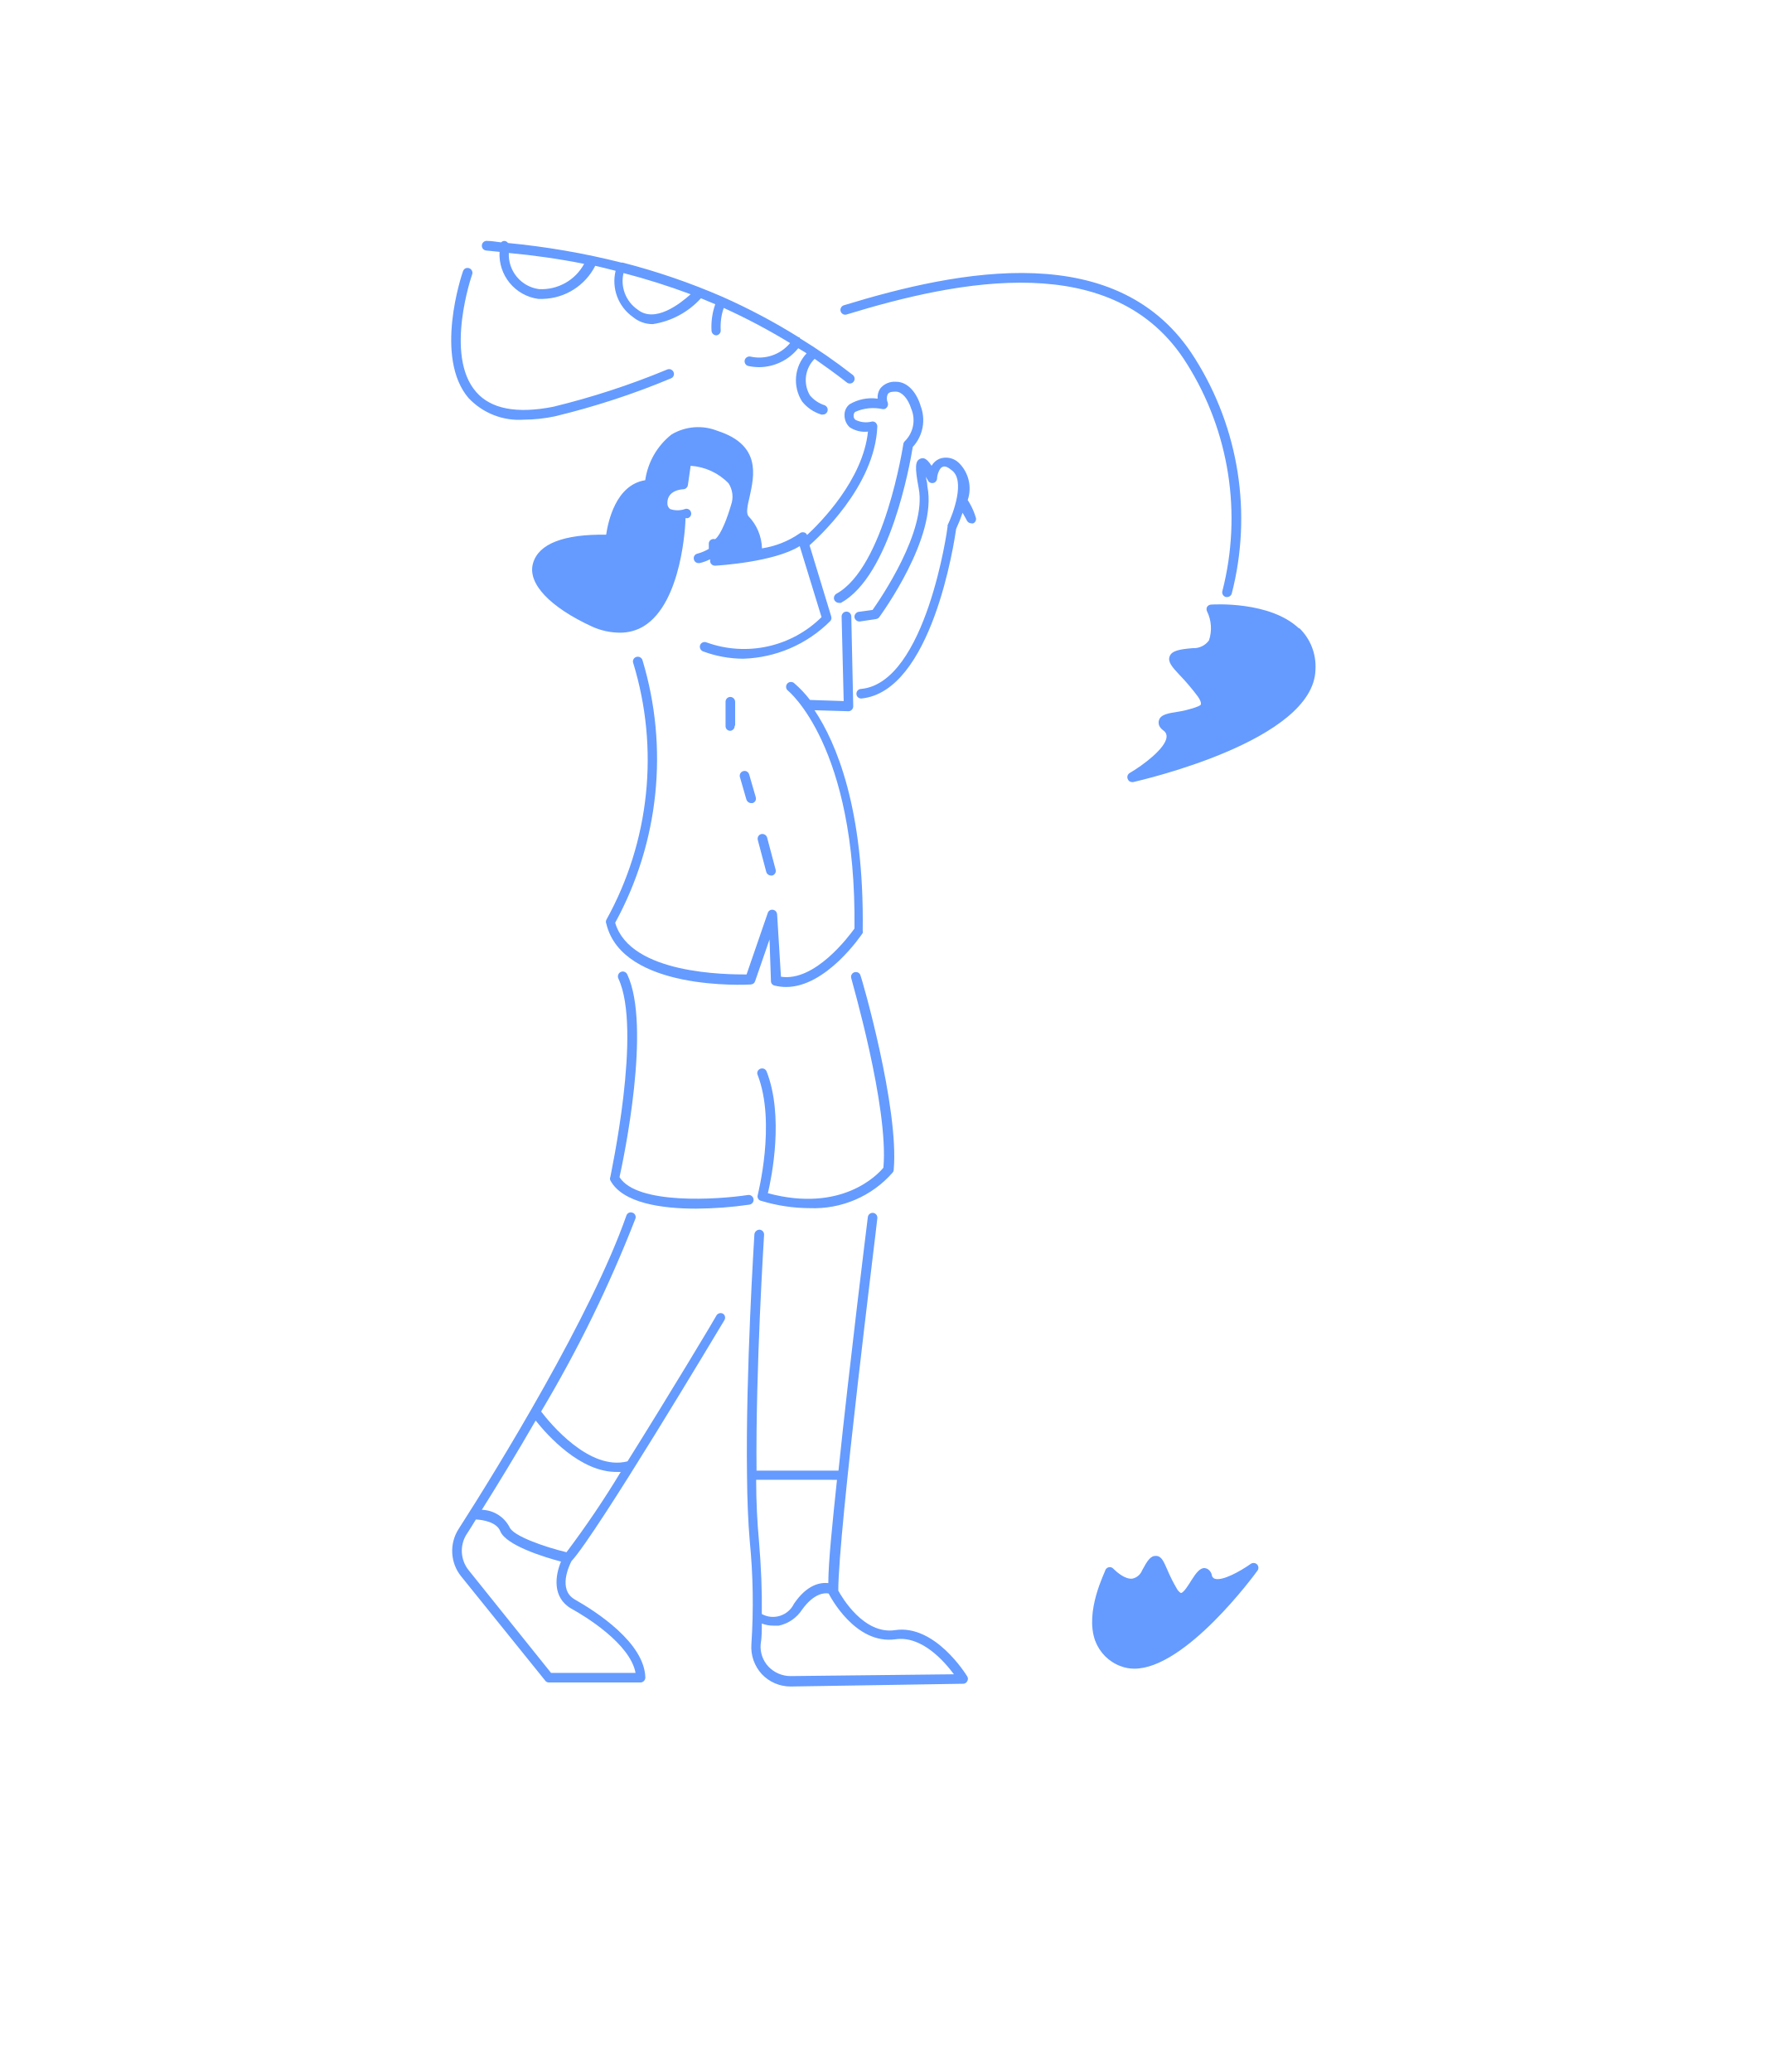
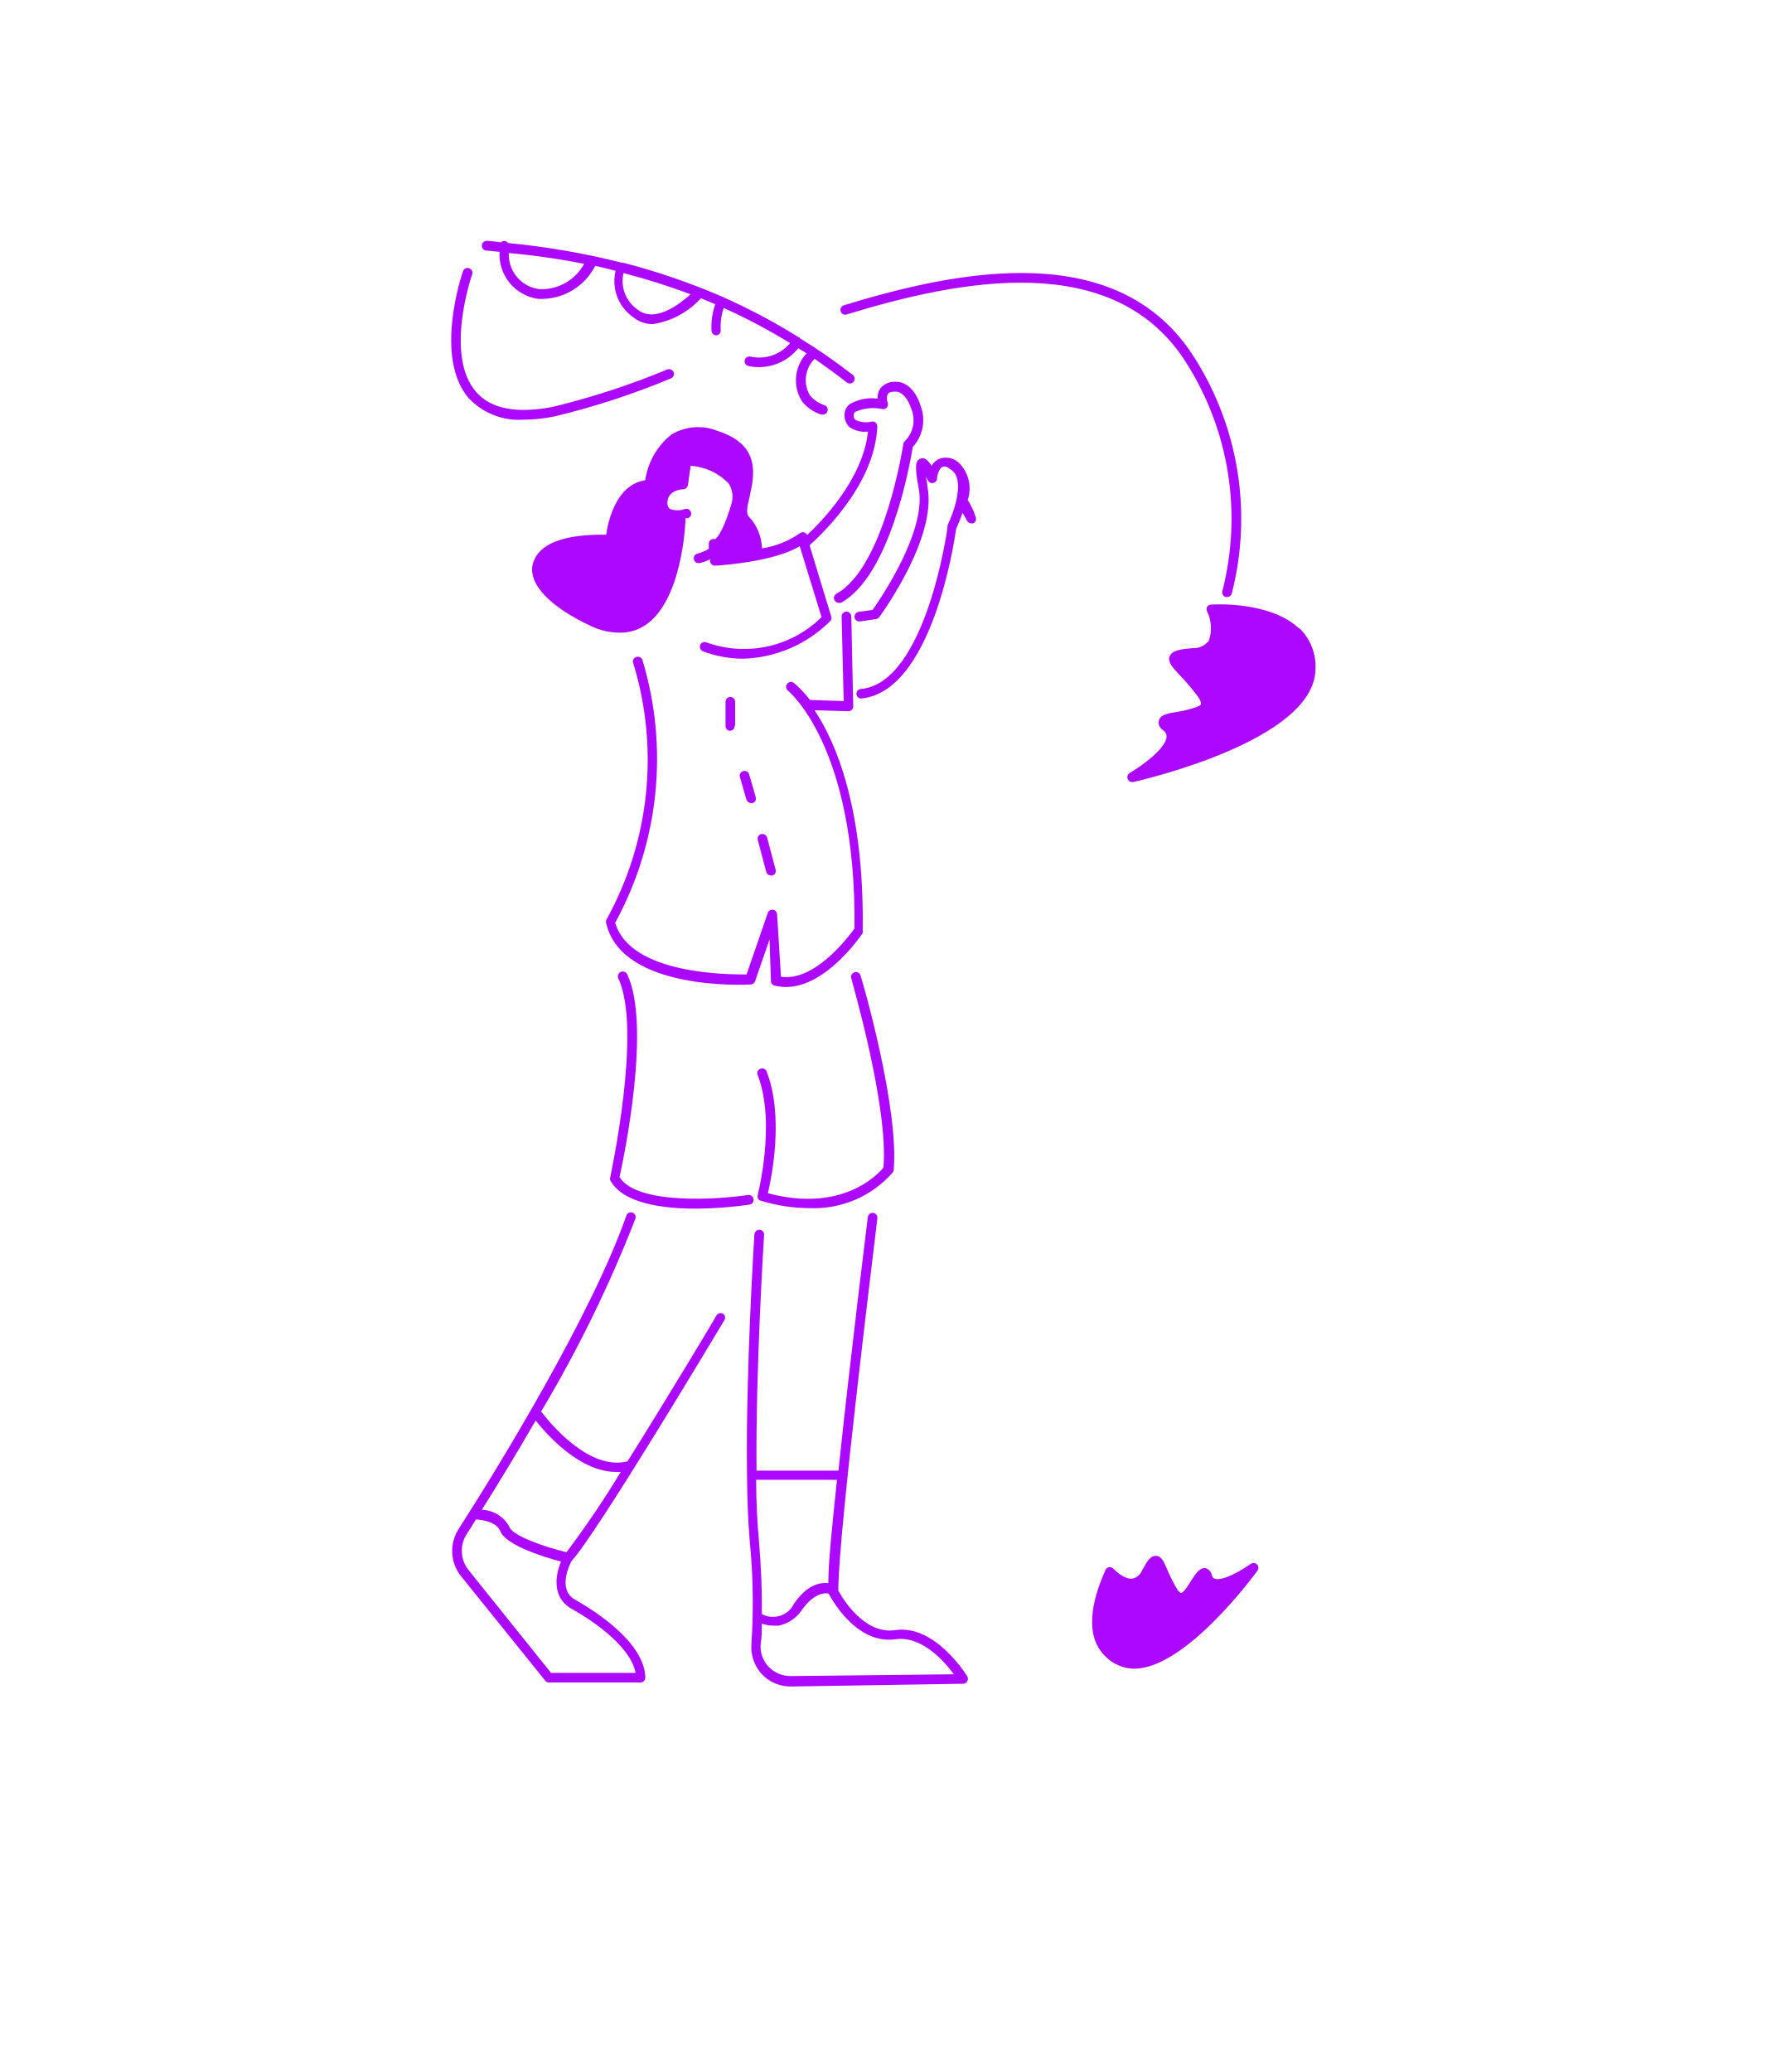
<svg xmlns="http://www.w3.org/2000/svg" width="110" height="129" viewBox="0 0 110 129" fill="none">
-   <path d="M52.359 37.531C52.316 37.543 52.265 37.543 52.218 37.531C52.086 37.531 51.964 37.437 51.929 37.308C51.894 37.175 51.953 37.039 52.07 36.968C55.07 35.32 56.23 27.707 56.242 27.64H56.238C56.257 27.562 56.3 27.492 56.359 27.441C56.875 26.91 57.019 26.121 56.73 25.441C56.531 24.812 56.152 24.39 55.781 24.383C55.59 24.383 55.359 24.383 55.269 24.543V24.539C55.195 24.707 55.195 24.902 55.269 25.07C55.304 25.168 55.285 25.277 55.218 25.359C55.156 25.449 55.047 25.492 54.941 25.468C54.371 25.347 53.781 25.406 53.25 25.64C53.183 25.687 53.148 25.769 53.148 25.851C53.129 25.961 53.172 26.07 53.261 26.14C53.57 26.293 53.925 26.332 54.261 26.25C54.347 26.226 54.441 26.25 54.511 26.308C54.578 26.371 54.621 26.457 54.621 26.55C54.472 30.32 50.84 33.55 50.402 33.949L51.754 38.39H51.75C51.785 38.492 51.757 38.605 51.679 38.679C50.238 40.117 48.304 40.949 46.269 41.011C45.414 41.007 44.562 40.851 43.761 40.55C43.609 40.484 43.535 40.316 43.589 40.16C43.621 40.082 43.683 40.019 43.761 39.992C43.836 39.961 43.925 39.965 44 40C46.488 40.894 49.269 40.281 51.148 38.422L49.789 34C48.199 35 44.687 35.211 44.527 35.218H44.531C44.371 35.226 44.234 35.117 44.211 34.961V34.82C43.999 34.925 43.777 35.008 43.55 35.058H43.488C43.347 35.058 43.226 34.957 43.199 34.82C43.179 34.742 43.191 34.66 43.238 34.593C43.281 34.527 43.351 34.48 43.429 34.468C43.675 34.402 43.91 34.3 44.129 34.172V33.89C44.117 33.785 44.156 33.683 44.238 33.621C44.32 33.558 44.425 33.539 44.519 33.57C44.519 33.57 44.941 33.371 45.519 31.429C45.675 30.984 45.617 30.488 45.359 30.09C44.734 29.445 43.894 29.058 42.999 29L42.828 30.199C42.808 30.34 42.691 30.449 42.55 30.461C42.441 30.461 41.55 30.519 41.55 31.312V31.308C41.539 31.457 41.601 31.601 41.718 31.691C42.019 31.797 42.347 31.797 42.648 31.691C42.726 31.664 42.808 31.672 42.878 31.711C42.949 31.75 42.999 31.812 43.019 31.89C43.042 31.965 43.039 32.047 42.999 32.117C42.961 32.187 42.898 32.238 42.82 32.261H42.679C42.679 32.652 42.461 37.511 40.089 38.98C39.648 39.25 39.136 39.39 38.621 39.39C38.003 39.39 37.398 39.258 36.839 39C34.25 37.801 32.839 36.34 33.179 35.09C33.519 33.84 35.128 33.25 37.738 33.289C37.859 32.48 38.339 30.187 40.167 29.898H40.171C40.332 28.773 40.917 27.754 41.808 27.05C42.679 26.531 43.742 26.449 44.679 26.828C47.41 27.707 46.949 29.629 46.679 30.887C46.55 31.437 46.429 31.945 46.601 32.136V32.14C47.121 32.679 47.417 33.39 47.441 34.14C48.281 34.011 49.081 33.695 49.781 33.211C49.859 33.14 49.968 33.121 50.07 33.148C50.152 33.172 50.218 33.23 50.249 33.308C51.05 32.57 53.73 29.879 54.039 26.867V26.871C53.64 26.918 53.234 26.82 52.898 26.601C52.687 26.402 52.57 26.121 52.578 25.828C52.578 25.574 52.691 25.332 52.89 25.172C53.417 24.859 54.035 24.734 54.64 24.82C54.621 24.597 54.679 24.375 54.8 24.191C55.042 23.89 55.417 23.734 55.8 23.769C56.449 23.769 57.031 24.347 57.312 25.25H57.308C57.656 26.133 57.468 27.133 56.828 27.828C56.648 28.922 55.422 35.84 52.359 37.531ZM52.82 44.281C52.898 44.281 52.976 44.25 53.031 44.191C53.09 44.133 53.121 44.05 53.121 43.968L53 38.379C53 38.215 52.867 38.078 52.699 38.078C52.535 38.078 52.398 38.215 52.398 38.379L52.527 43.648L50.425 43.578H50.429C50.136 43.191 49.8 42.836 49.429 42.519C49.367 42.472 49.285 42.449 49.207 42.461C49.125 42.468 49.054 42.511 49.004 42.574C48.902 42.707 48.925 42.898 49.058 43C49.058 43 53.328 46.429 53.199 57.809C52.847 58.297 50.73 61.137 48.621 60.809L48.382 56.918L48.379 56.922C48.371 56.777 48.261 56.66 48.121 56.641C47.98 56.617 47.843 56.703 47.8 56.84L46.48 60.668C45.289 60.668 39.242 60.668 38.3 57.449C41.035 52.449 41.648 46.558 40 41.101C39.976 41.023 39.921 40.957 39.851 40.922C39.781 40.883 39.695 40.875 39.621 40.898C39.542 40.922 39.476 40.972 39.441 41.043C39.402 41.113 39.394 41.195 39.421 41.269C41.058 46.609 40.457 52.386 37.749 57.269C37.714 57.347 37.714 57.433 37.749 57.511C38.749 61.703 46.449 61.312 46.749 61.293V61.289C46.871 61.285 46.976 61.207 47.011 61.09L47.91 58.488L47.999 61.09C47.999 61.218 48.093 61.332 48.218 61.359C48.457 61.418 48.695 61.449 48.941 61.449C51.441 61.449 53.613 58.238 53.711 58.089C53.722 58.039 53.722 57.984 53.711 57.929C53.812 50.371 52.062 46.238 50.711 44.218L52.711 44.277L52.82 44.281ZM47.41 74.769C48.382 75.062 49.394 75.214 50.41 75.218C52.379 75.296 54.281 74.484 55.578 72.999C55.617 72.956 55.636 72.906 55.64 72.851C55.992 68.972 53.64 60.851 53.57 60.722V60.718C53.519 60.566 53.355 60.484 53.199 60.531C53.121 60.554 53.058 60.605 53.019 60.679C52.98 60.749 52.976 60.831 53 60.909C53 60.98 55.339 68.909 55 72.698C54.64 73.14 52.398 75.519 47.808 74.288C48.058 73.218 48.808 69.487 47.73 66.71C47.699 66.636 47.644 66.573 47.57 66.542C47.496 66.511 47.414 66.511 47.34 66.538C47.265 66.566 47.203 66.624 47.168 66.698C47.136 66.773 47.136 66.855 47.172 66.929C48.332 69.929 47.172 74.378 47.172 74.417V74.421C47.152 74.499 47.168 74.581 47.214 74.648C47.257 74.714 47.332 74.757 47.41 74.769ZM37.999 73.488C38.761 74.917 41.23 75.249 43.339 75.249C44.449 75.242 45.558 75.16 46.66 74.999C46.824 74.976 46.941 74.82 46.913 74.656C46.89 74.488 46.734 74.374 46.57 74.398C44.691 74.687 39.66 75.019 38.57 73.288C38.82 72.16 40.57 63.859 39.05 60.66C38.976 60.507 38.796 60.441 38.644 60.515C38.492 60.585 38.429 60.769 38.499 60.921C39.999 64.109 37.999 73.191 37.999 73.28C37.968 73.347 37.968 73.421 37.999 73.488ZM60.218 104.371C60.277 104.461 60.277 104.578 60.218 104.671C60.175 104.765 60.078 104.828 59.968 104.828L49.218 105C48.543 105 47.894 104.722 47.429 104.23C46.968 103.726 46.73 103.054 46.781 102.371C46.922 100.23 46.89 98.082 46.679 95.949C46.578 94.769 46.519 93.359 46.508 91.839C46.418 85.351 46.968 76.917 46.968 76.839C46.992 76.679 47.129 76.558 47.289 76.558C47.371 76.566 47.445 76.601 47.496 76.66C47.55 76.722 47.574 76.8 47.57 76.879C47.57 76.98 47.039 85.14 47.101 91.558H52.203C52.902 84.848 53.965 76.308 54.031 75.769C54.054 75.609 54.199 75.496 54.359 75.512C54.441 75.519 54.511 75.562 54.562 75.625C54.609 75.687 54.633 75.769 54.621 75.852C54.621 76.043 52.179 95.454 52.191 99.031C52.41 99.43 53.769 101.77 55.711 101.492C58.191 101.102 60.14 104.238 60.218 104.371ZM47.078 92.129C47.078 93.519 47.148 94.808 47.249 95.898C47.39 97.566 47.449 99.094 47.429 100.488C47.777 100.679 48.187 100.718 48.566 100.597C48.945 100.476 49.257 100.207 49.429 99.851C50.249 98.64 51.078 98.511 51.57 98.562C51.57 97.273 51.82 94.89 52.109 92.132L47.078 92.129ZM59.389 104.238C58.788 103.429 57.389 101.828 55.761 102.058C53.229 102.417 51.659 99.339 51.589 99.206V99.21C51.319 99.152 50.659 99.21 49.94 100.21C49.608 100.722 49.085 101.085 48.487 101.21H48.136H48.14C47.897 101.21 47.655 101.167 47.429 101.078C47.429 101.519 47.429 101.956 47.358 102.367V102.371C47.315 102.886 47.495 103.394 47.85 103.769C48.21 104.14 48.702 104.351 49.218 104.351L59.389 104.238ZM44.998 81.781C45.069 81.82 45.12 81.886 45.135 81.964C45.155 82.042 45.143 82.121 45.1 82.191C44.772 82.73 37.159 95.492 35.581 97.191C35.452 97.441 34.702 98.972 35.799 99.589C37.088 100.32 40.12 102.261 40.178 104.441C40.178 104.605 40.045 104.746 39.877 104.749H34.17C34.077 104.749 33.991 104.706 33.94 104.628L28.709 98.14C28.03 97.296 27.967 96.113 28.549 95.199C30.998 91.39 36.838 81.859 38.998 75.679C39.022 75.605 39.076 75.542 39.151 75.507C39.221 75.472 39.303 75.472 39.377 75.499C39.455 75.522 39.514 75.577 39.549 75.651C39.584 75.722 39.588 75.804 39.557 75.878C37.94 80.034 35.975 84.05 33.69 87.878C34.229 88.589 36.69 91.597 39.069 90.98C41.69 86.8 44.58 81.98 44.619 81.878C44.705 81.761 44.866 81.718 44.998 81.781ZM33.35 88.441C32.12 90.57 30.929 92.519 29.999 93.999C30.726 94.019 31.382 94.429 31.718 95.07C31.929 95.621 33.866 96.3 35.269 96.64C36.479 95.031 37.608 93.363 38.647 91.64H38.409C36.14 91.671 34.077 89.359 33.35 88.441ZM34.929 97.222C33.929 96.96 31.507 96.222 31.147 95.332C30.929 94.773 30.089 94.621 29.628 94.601C29.429 94.929 29.23 95.249 29.05 95.523V95.519C28.608 96.218 28.663 97.117 29.179 97.761L34.308 104.152H39.569C39.23 102.332 36.429 100.621 35.569 100.152C34.358 99.449 34.569 98.078 34.929 97.218L34.929 97.222ZM29.999 15.281C30.003 15.195 30.046 15.113 30.112 15.062C30.179 15.008 30.265 14.984 30.351 15C30.64 15 30.909 15.059 31.202 15.09H31.198C31.253 15.031 31.331 14.996 31.409 15C31.499 15.008 31.577 15.055 31.628 15.129C34.014 15.359 36.378 15.765 38.698 16.352H38.78C40.905 16.898 42.987 17.613 44.999 18.488C46.632 19.215 48.214 20.051 49.73 21H49.788V21.051C50.932 21.75 52.034 22.515 53.089 23.34C53.194 23.418 53.237 23.555 53.19 23.68C53.147 23.805 53.03 23.883 52.897 23.879C52.835 23.875 52.769 23.852 52.718 23.808C52.058 23.289 51.378 22.808 50.718 22.34C50.112 22.941 49.991 23.875 50.421 24.609C50.659 24.898 50.98 25.113 51.339 25.23C51.413 25.258 51.472 25.316 51.507 25.39C51.538 25.461 51.538 25.547 51.511 25.621C51.468 25.738 51.355 25.816 51.23 25.808C51.198 25.82 51.163 25.82 51.128 25.808C50.663 25.664 50.249 25.383 49.94 25C49.335 24.055 49.448 22.816 50.218 22C50.046 21.879 49.866 21.789 49.698 21.68C49.108 22.414 48.222 22.848 47.28 22.859C47.05 22.859 46.823 22.836 46.6 22.789C46.437 22.758 46.331 22.598 46.362 22.433C46.397 22.273 46.558 22.168 46.718 22.199C47.636 22.41 48.589 22.082 49.19 21.359C47.858 20.547 46.48 19.816 45.058 19.172C44.905 19.613 44.843 20.082 44.87 20.551C44.878 20.629 44.855 20.711 44.804 20.769C44.753 20.832 44.679 20.871 44.601 20.879C44.444 20.875 44.319 20.762 44.3 20.609C44.265 20.043 44.343 19.476 44.53 18.941L43.64 18.57C42.855 19.433 41.796 20.004 40.64 20.18C40.187 20.183 39.745 20.023 39.397 19.73C38.487 19.086 38.062 17.945 38.327 16.859C37.905 16.758 37.487 16.64 37.058 16.551C36.433 17.781 35.183 18.574 33.8 18.609H33.511C32.066 18.41 31.019 17.137 31.101 15.68L30.311 15.601H30.308C30.226 15.601 30.144 15.57 30.081 15.508C30.023 15.449 29.995 15.363 29.999 15.281ZM36.339 16.422C34.8 16.117 33.241 15.894 31.678 15.75C31.628 16.875 32.444 17.851 33.557 18C34.721 18.062 35.819 17.449 36.37 16.422L36.339 16.422ZM42.999 18.32C41.628 17.808 40.233 17.367 38.819 17C38.616 17.863 38.96 18.765 39.69 19.269C40.761 20.14 42.319 18.93 42.999 18.32ZM60.249 31.129C60.526 30.313 60.307 29.41 59.69 28.809C59.374 28.508 58.909 28.41 58.499 28.559C58.288 28.645 58.112 28.801 57.999 29C57.639 28.442 57.44 28.512 57.319 28.551C56.968 28.672 56.948 29.082 57.198 30.403C57.71 33.043 54.827 37.262 54.327 37.973L53.456 38.094L53.46 38.09C53.3 38.121 53.186 38.266 53.198 38.43C53.225 38.594 53.374 38.707 53.538 38.692L54.538 38.543V38.539C54.616 38.532 54.69 38.492 54.737 38.43C54.886 38.219 58.378 33.43 57.737 30.289C57.737 30.008 57.647 29.801 57.628 29.617C57.628 29.719 57.729 29.809 57.768 29.907V29.91C57.831 30.032 57.964 30.098 58.1 30.071C58.233 30.047 58.331 29.934 58.339 29.801C58.339 29.61 58.46 29.172 58.667 29.071C58.878 28.969 59.097 29.16 59.245 29.27C60.116 29.891 59.354 31.961 58.995 32.7V32.789C58.995 32.891 57.655 42.508 53.616 42.891H53.62C53.452 42.891 53.319 43.024 53.319 43.192C53.319 43.356 53.452 43.489 53.62 43.489C58.018 43.067 59.409 33.758 59.53 32.919V32.923C59.682 32.595 59.815 32.263 59.929 31.923C60.108 32.231 60.198 32.411 60.198 32.411C60.249 32.513 60.354 32.579 60.468 32.579C60.511 32.595 60.557 32.595 60.6 32.579C60.749 32.509 60.811 32.329 60.737 32.181C60.737 32.181 60.628 31.731 60.249 31.129ZM73.89 22.641C76.546 26.86 77.343 31.985 76.101 36.809C76.081 36.887 76.097 36.969 76.14 37.039C76.183 37.106 76.249 37.153 76.327 37.172H76.398C76.538 37.168 76.656 37.074 76.691 36.942C77.968 31.961 77.14 26.672 74.398 22.321C69.698 14.77 59.679 16.821 52.558 19C52.476 19.02 52.405 19.071 52.366 19.145C52.323 19.215 52.312 19.305 52.339 19.383C52.362 19.465 52.421 19.528 52.499 19.567C52.573 19.602 52.663 19.602 52.737 19.571C59.671 17.45 69.41 15.442 73.89 22.641ZM32.609 26.129C33.257 26.125 33.906 26.055 34.539 25.922C37.007 25.328 39.425 24.539 41.769 23.559C41.843 23.531 41.902 23.477 41.933 23.406C41.968 23.336 41.968 23.254 41.941 23.18C41.914 23.106 41.855 23.043 41.781 23.008C41.711 22.973 41.625 22.973 41.55 23C39.242 23.961 36.859 24.738 34.429 25.328C32.168 25.77 30.558 25.457 29.648 24.406C27.648 22.137 29.378 17.125 29.398 17.078C29.425 17.004 29.418 16.922 29.382 16.852C29.347 16.777 29.285 16.727 29.211 16.699C29.136 16.672 29.054 16.676 28.98 16.707C28.91 16.742 28.855 16.805 28.828 16.879C28.75 17.098 27 22.27 29.187 24.801H29.191C30.074 25.731 31.328 26.219 32.609 26.129ZM80.879 39.129C79.07 37.41 75.539 37.629 75.391 37.641C75.289 37.649 75.199 37.703 75.148 37.789C75.106 37.875 75.106 37.977 75.148 38.059C75.426 38.625 75.469 39.274 75.269 39.871C75.039 40.188 74.664 40.371 74.269 40.352C73.391 40.422 72.949 40.524 72.82 40.864C72.691 41.203 72.969 41.524 73.449 42.035V42.032C73.844 42.446 74.215 42.883 74.559 43.34C74.731 43.571 74.797 43.762 74.758 43.871C74.719 43.981 73.879 44.231 73.406 44.301C72.746 44.403 72.266 44.473 72.156 44.84C72.047 45.211 72.356 45.418 72.457 45.5H72.461C72.582 45.59 72.644 45.739 72.629 45.891C72.57 46.582 71.188 47.629 70.328 48.129C70.203 48.207 70.152 48.364 70.211 48.5C70.25 48.617 70.363 48.696 70.488 48.692H70.547C71.008 48.582 81.797 46.133 81.899 41.692C81.957 40.715 81.586 39.766 80.879 39.09L80.879 39.129ZM77.879 97.359C77.219 97.828 76.098 98.449 75.629 98.289C75.539 98.258 75.473 98.183 75.449 98.09C75.449 97.988 75.32 97.668 75.019 97.629C74.719 97.59 74.461 97.937 74.18 98.379C74.019 98.64 73.691 99.179 73.519 99.179C73.41 99.109 73.32 99.015 73.262 98.898C73.039 98.519 72.84 98.125 72.672 97.719C72.441 97.199 72.312 96.879 71.973 96.867C71.633 96.855 71.441 97.148 71.102 97.777V97.781C70.996 98.035 70.777 98.222 70.512 98.281C70.051 98.351 69.512 97.859 69.32 97.672C69.258 97.594 69.156 97.558 69.059 97.57C68.961 97.582 68.875 97.64 68.828 97.73C68.828 97.832 67.508 100.308 68.188 102.16H68.191C68.461 102.886 69.035 103.461 69.762 103.73C70.035 103.836 70.324 103.89 70.621 103.89C73.812 103.89 78.102 98.051 78.301 97.769C78.375 97.648 78.359 97.492 78.258 97.394C78.156 97.297 77.996 97.281 77.879 97.359ZM48 54.511H48.078C48.156 54.488 48.223 54.437 48.262 54.367C48.301 54.3 48.312 54.218 48.289 54.14L47.758 52.14H47.762C47.707 51.984 47.547 51.894 47.391 51.929C47.312 51.949 47.246 51.999 47.207 52.07C47.168 52.14 47.16 52.222 47.18 52.3L47.711 54.3C47.754 54.425 47.867 54.507 48 54.511ZM46.769 49.999H46.851C46.926 49.98 46.992 49.929 47.031 49.859C47.066 49.788 47.074 49.706 47.051 49.628L46.652 48.249H46.648C46.637 48.163 46.586 48.089 46.512 48.042C46.441 47.995 46.351 47.984 46.269 48.011C46.184 48.035 46.117 48.093 46.082 48.171C46.047 48.249 46.043 48.339 46.078 48.421L46.476 49.8H46.48C46.523 49.921 46.641 50.003 46.769 49.999ZM45.769 45.16V43.691C45.766 43.527 45.633 43.394 45.469 43.39C45.305 43.39 45.172 43.523 45.172 43.691V45.199C45.168 45.281 45.199 45.359 45.254 45.413C45.312 45.472 45.391 45.503 45.469 45.499C45.625 45.484 45.742 45.355 45.738 45.199L45.769 45.16Z" fill="#659BFF" />
+   <path d="M52.359 37.531C52.316 37.543 52.265 37.543 52.218 37.531C52.086 37.531 51.964 37.437 51.929 37.308C51.894 37.175 51.953 37.039 52.07 36.968C55.07 35.32 56.23 27.707 56.242 27.64H56.238C56.257 27.562 56.3 27.492 56.359 27.441C56.875 26.91 57.019 26.121 56.73 25.441C56.531 24.812 56.152 24.39 55.781 24.383C55.59 24.383 55.359 24.383 55.269 24.543V24.539C55.195 24.707 55.195 24.902 55.269 25.07C55.304 25.168 55.285 25.277 55.218 25.359C55.156 25.449 55.047 25.492 54.941 25.468C54.371 25.347 53.781 25.406 53.25 25.64C53.183 25.687 53.148 25.769 53.148 25.851C53.129 25.961 53.172 26.07 53.261 26.14C53.57 26.293 53.925 26.332 54.261 26.25C54.347 26.226 54.441 26.25 54.511 26.308C54.578 26.371 54.621 26.457 54.621 26.55C54.472 30.32 50.84 33.55 50.402 33.949L51.754 38.39H51.75C51.785 38.492 51.757 38.605 51.679 38.679C50.238 40.117 48.304 40.949 46.269 41.011C45.414 41.007 44.562 40.851 43.761 40.55C43.609 40.484 43.535 40.316 43.589 40.16C43.621 40.082 43.683 40.019 43.761 39.992C43.836 39.961 43.925 39.965 44 40C46.488 40.894 49.269 40.281 51.148 38.422L49.789 34C48.199 35 44.687 35.211 44.527 35.218H44.531C44.371 35.226 44.234 35.117 44.211 34.961V34.82C43.999 34.925 43.777 35.008 43.55 35.058H43.488C43.347 35.058 43.226 34.957 43.199 34.82C43.179 34.742 43.191 34.66 43.238 34.593C43.281 34.527 43.351 34.48 43.429 34.468C43.675 34.402 43.91 34.3 44.129 34.172V33.89C44.117 33.785 44.156 33.683 44.238 33.621C44.32 33.558 44.425 33.539 44.519 33.57C44.519 33.57 44.941 33.371 45.519 31.429C45.675 30.984 45.617 30.488 45.359 30.09C44.734 29.445 43.894 29.058 42.999 29L42.828 30.199C42.808 30.34 42.691 30.449 42.55 30.461C42.441 30.461 41.55 30.519 41.55 31.312V31.308C41.539 31.457 41.601 31.601 41.718 31.691C42.019 31.797 42.347 31.797 42.648 31.691C42.726 31.664 42.808 31.672 42.878 31.711C42.949 31.75 42.999 31.812 43.019 31.89C43.042 31.965 43.039 32.047 42.999 32.117C42.961 32.187 42.898 32.238 42.82 32.261H42.679C42.679 32.652 42.461 37.511 40.089 38.98C39.648 39.25 39.136 39.39 38.621 39.39C38.003 39.39 37.398 39.258 36.839 39C34.25 37.801 32.839 36.34 33.179 35.09C33.519 33.84 35.128 33.25 37.738 33.289C37.859 32.48 38.339 30.187 40.167 29.898H40.171C40.332 28.773 40.917 27.754 41.808 27.05C42.679 26.531 43.742 26.449 44.679 26.828C47.41 27.707 46.949 29.629 46.679 30.887C46.55 31.437 46.429 31.945 46.601 32.136V32.14C47.121 32.679 47.417 33.39 47.441 34.14C48.281 34.011 49.081 33.695 49.781 33.211C49.859 33.14 49.968 33.121 50.07 33.148C50.152 33.172 50.218 33.23 50.249 33.308C51.05 32.57 53.73 29.879 54.039 26.867V26.871C53.64 26.918 53.234 26.82 52.898 26.601C52.687 26.402 52.57 26.121 52.578 25.828C52.578 25.574 52.691 25.332 52.89 25.172C53.417 24.859 54.035 24.734 54.64 24.82C54.621 24.597 54.679 24.375 54.8 24.191C55.042 23.89 55.417 23.734 55.8 23.769C56.449 23.769 57.031 24.347 57.312 25.25H57.308C57.656 26.133 57.468 27.133 56.828 27.828C56.648 28.922 55.422 35.84 52.359 37.531ZM52.82 44.281C52.898 44.281 52.976 44.25 53.031 44.191C53.09 44.133 53.121 44.05 53.121 43.968L53 38.379C53 38.215 52.867 38.078 52.699 38.078C52.535 38.078 52.398 38.215 52.398 38.379L52.527 43.648L50.425 43.578H50.429C50.136 43.191 49.8 42.836 49.429 42.519C49.367 42.472 49.285 42.449 49.207 42.461C49.125 42.468 49.054 42.511 49.004 42.574C48.902 42.707 48.925 42.898 49.058 43C49.058 43 53.328 46.429 53.199 57.809C52.847 58.297 50.73 61.137 48.621 60.809L48.382 56.918L48.379 56.922C48.371 56.777 48.261 56.66 48.121 56.641C47.98 56.617 47.843 56.703 47.8 56.84L46.48 60.668C45.289 60.668 39.242 60.668 38.3 57.449C41.035 52.449 41.648 46.558 40 41.101C39.976 41.023 39.921 40.957 39.851 40.922C39.781 40.883 39.695 40.875 39.621 40.898C39.542 40.922 39.476 40.972 39.441 41.043C39.402 41.113 39.394 41.195 39.421 41.269C41.058 46.609 40.457 52.386 37.749 57.269C37.714 57.347 37.714 57.433 37.749 57.511C38.749 61.703 46.449 61.312 46.749 61.293V61.289C46.871 61.285 46.976 61.207 47.011 61.09L47.91 58.488L47.999 61.09C47.999 61.218 48.093 61.332 48.218 61.359C48.457 61.418 48.695 61.449 48.941 61.449C51.441 61.449 53.613 58.238 53.711 58.089C53.722 58.039 53.722 57.984 53.711 57.929C53.812 50.371 52.062 46.238 50.711 44.218L52.711 44.277L52.82 44.281ZM47.41 74.769C48.382 75.062 49.394 75.214 50.41 75.218C52.379 75.296 54.281 74.484 55.578 72.999C55.617 72.956 55.636 72.906 55.64 72.851C55.992 68.972 53.64 60.851 53.57 60.722V60.718C53.519 60.566 53.355 60.484 53.199 60.531C53.121 60.554 53.058 60.605 53.019 60.679C52.98 60.749 52.976 60.831 53 60.909C53 60.98 55.339 68.909 55 72.698C54.64 73.14 52.398 75.519 47.808 74.288C48.058 73.218 48.808 69.487 47.73 66.71C47.699 66.636 47.644 66.573 47.57 66.542C47.496 66.511 47.414 66.511 47.34 66.538C47.265 66.566 47.203 66.624 47.168 66.698C47.136 66.773 47.136 66.855 47.172 66.929C48.332 69.929 47.172 74.378 47.172 74.417V74.421C47.152 74.499 47.168 74.581 47.214 74.648C47.257 74.714 47.332 74.757 47.41 74.769ZM37.999 73.488C38.761 74.917 41.23 75.249 43.339 75.249C44.449 75.242 45.558 75.16 46.66 74.999C46.824 74.976 46.941 74.82 46.913 74.656C46.89 74.488 46.734 74.374 46.57 74.398C44.691 74.687 39.66 75.019 38.57 73.288C38.82 72.16 40.57 63.859 39.05 60.66C38.976 60.507 38.796 60.441 38.644 60.515C38.492 60.585 38.429 60.769 38.499 60.921C39.999 64.109 37.999 73.191 37.999 73.28C37.968 73.347 37.968 73.421 37.999 73.488ZM60.218 104.371C60.277 104.461 60.277 104.578 60.218 104.671C60.175 104.765 60.078 104.828 59.968 104.828L49.218 105C48.543 105 47.894 104.722 47.429 104.23C46.968 103.726 46.73 103.054 46.781 102.371C46.922 100.23 46.89 98.082 46.679 95.949C46.578 94.769 46.519 93.359 46.508 91.839C46.418 85.351 46.968 76.917 46.968 76.839C46.992 76.679 47.129 76.558 47.289 76.558C47.371 76.566 47.445 76.601 47.496 76.66C47.55 76.722 47.574 76.8 47.57 76.879C47.57 76.98 47.039 85.14 47.101 91.558H52.203C52.902 84.848 53.965 76.308 54.031 75.769C54.054 75.609 54.199 75.496 54.359 75.512C54.441 75.519 54.511 75.562 54.562 75.625C54.609 75.687 54.633 75.769 54.621 75.852C54.621 76.043 52.179 95.454 52.191 99.031C52.41 99.43 53.769 101.77 55.711 101.492C58.191 101.102 60.14 104.238 60.218 104.371ZM47.078 92.129C47.078 93.519 47.148 94.808 47.249 95.898C47.39 97.566 47.449 99.094 47.429 100.488C47.777 100.679 48.187 100.718 48.566 100.597C48.945 100.476 49.257 100.207 49.429 99.851C50.249 98.64 51.078 98.511 51.57 98.562C51.57 97.273 51.82 94.89 52.109 92.132L47.078 92.129ZM59.389 104.238C58.788 103.429 57.389 101.828 55.761 102.058C53.229 102.417 51.659 99.339 51.589 99.206V99.21C51.319 99.152 50.659 99.21 49.94 100.21C49.608 100.722 49.085 101.085 48.487 101.21H48.136H48.14C47.897 101.21 47.655 101.167 47.429 101.078C47.429 101.519 47.429 101.956 47.358 102.367V102.371C47.315 102.886 47.495 103.394 47.85 103.769C48.21 104.14 48.702 104.351 49.218 104.351L59.389 104.238ZM44.998 81.781C45.069 81.82 45.12 81.886 45.135 81.964C45.155 82.042 45.143 82.121 45.1 82.191C44.772 82.73 37.159 95.492 35.581 97.191C35.452 97.441 34.702 98.972 35.799 99.589C37.088 100.32 40.12 102.261 40.178 104.441C40.178 104.605 40.045 104.746 39.877 104.749H34.17C34.077 104.749 33.991 104.706 33.94 104.628L28.709 98.14C28.03 97.296 27.967 96.113 28.549 95.199C30.998 91.39 36.838 81.859 38.998 75.679C39.022 75.605 39.076 75.542 39.151 75.507C39.221 75.472 39.303 75.472 39.377 75.499C39.455 75.522 39.514 75.577 39.549 75.651C39.584 75.722 39.588 75.804 39.557 75.878C37.94 80.034 35.975 84.05 33.69 87.878C34.229 88.589 36.69 91.597 39.069 90.98C41.69 86.8 44.58 81.98 44.619 81.878C44.705 81.761 44.866 81.718 44.998 81.781ZM33.35 88.441C32.12 90.57 30.929 92.519 29.999 93.999C30.726 94.019 31.382 94.429 31.718 95.07C31.929 95.621 33.866 96.3 35.269 96.64C36.479 95.031 37.608 93.363 38.647 91.64H38.409C36.14 91.671 34.077 89.359 33.35 88.441ZM34.929 97.222C33.929 96.96 31.507 96.222 31.147 95.332C30.929 94.773 30.089 94.621 29.628 94.601C29.429 94.929 29.23 95.249 29.05 95.523V95.519C28.608 96.218 28.663 97.117 29.179 97.761L34.308 104.152H39.569C39.23 102.332 36.429 100.621 35.569 100.152C34.358 99.449 34.569 98.078 34.929 97.218L34.929 97.222ZM29.999 15.281C30.003 15.195 30.046 15.113 30.112 15.062C30.179 15.008 30.265 14.984 30.351 15C30.64 15 30.909 15.059 31.202 15.09H31.198C31.253 15.031 31.331 14.996 31.409 15C31.499 15.008 31.577 15.055 31.628 15.129C34.014 15.359 36.378 15.765 38.698 16.352H38.78C40.905 16.898 42.987 17.613 44.999 18.488C46.632 19.215 48.214 20.051 49.73 21H49.788V21.051C50.932 21.75 52.034 22.515 53.089 23.34C53.194 23.418 53.237 23.555 53.19 23.68C53.147 23.805 53.03 23.883 52.897 23.879C52.835 23.875 52.769 23.852 52.718 23.808C52.058 23.289 51.378 22.808 50.718 22.34C50.112 22.941 49.991 23.875 50.421 24.609C50.659 24.898 50.98 25.113 51.339 25.23C51.413 25.258 51.472 25.316 51.507 25.39C51.538 25.461 51.538 25.547 51.511 25.621C51.468 25.738 51.355 25.816 51.23 25.808C51.198 25.82 51.163 25.82 51.128 25.808C50.663 25.664 50.249 25.383 49.94 25C49.335 24.055 49.448 22.816 50.218 22C50.046 21.879 49.866 21.789 49.698 21.68C49.108 22.414 48.222 22.848 47.28 22.859C47.05 22.859 46.823 22.836 46.6 22.789C46.437 22.758 46.331 22.598 46.362 22.433C46.397 22.273 46.558 22.168 46.718 22.199C47.636 22.41 48.589 22.082 49.19 21.359C47.858 20.547 46.48 19.816 45.058 19.172C44.905 19.613 44.843 20.082 44.87 20.551C44.878 20.629 44.855 20.711 44.804 20.769C44.753 20.832 44.679 20.871 44.601 20.879C44.444 20.875 44.319 20.762 44.3 20.609C44.265 20.043 44.343 19.476 44.53 18.941L43.64 18.57C42.855 19.433 41.796 20.004 40.64 20.18C40.187 20.183 39.745 20.023 39.397 19.73C38.487 19.086 38.062 17.945 38.327 16.859C37.905 16.758 37.487 16.64 37.058 16.551C36.433 17.781 35.183 18.574 33.8 18.609H33.511C32.066 18.41 31.019 17.137 31.101 15.68L30.311 15.601H30.308C30.226 15.601 30.144 15.57 30.081 15.508C30.023 15.449 29.995 15.363 29.999 15.281ZM36.339 16.422C34.8 16.117 33.241 15.894 31.678 15.75C31.628 16.875 32.444 17.851 33.557 18C34.721 18.062 35.819 17.449 36.37 16.422L36.339 16.422ZM42.999 18.32C41.628 17.808 40.233 17.367 38.819 17C38.616 17.863 38.96 18.765 39.69 19.269C40.761 20.14 42.319 18.93 42.999 18.32ZM60.249 31.129C60.526 30.313 60.307 29.41 59.69 28.809C59.374 28.508 58.909 28.41 58.499 28.559C58.288 28.645 58.112 28.801 57.999 29C57.639 28.442 57.44 28.512 57.319 28.551C56.968 28.672 56.948 29.082 57.198 30.403C57.71 33.043 54.827 37.262 54.327 37.973L53.456 38.094L53.46 38.09C53.3 38.121 53.186 38.266 53.198 38.43C53.225 38.594 53.374 38.707 53.538 38.692L54.538 38.543V38.539C54.616 38.532 54.69 38.492 54.737 38.43C54.886 38.219 58.378 33.43 57.737 30.289C57.737 30.008 57.647 29.801 57.628 29.617C57.628 29.719 57.729 29.809 57.768 29.907V29.91C57.831 30.032 57.964 30.098 58.1 30.071C58.233 30.047 58.331 29.934 58.339 29.801C58.339 29.61 58.46 29.172 58.667 29.071C58.878 28.969 59.097 29.16 59.245 29.27C60.116 29.891 59.354 31.961 58.995 32.7V32.789C58.995 32.891 57.655 42.508 53.616 42.891H53.62C53.452 42.891 53.319 43.024 53.319 43.192C53.319 43.356 53.452 43.489 53.62 43.489C58.018 43.067 59.409 33.758 59.53 32.919V32.923C59.682 32.595 59.815 32.263 59.929 31.923C60.108 32.231 60.198 32.411 60.198 32.411C60.249 32.513 60.354 32.579 60.468 32.579C60.511 32.595 60.557 32.595 60.6 32.579C60.749 32.509 60.811 32.329 60.737 32.181C60.737 32.181 60.628 31.731 60.249 31.129ZM73.89 22.641C76.546 26.86 77.343 31.985 76.101 36.809C76.081 36.887 76.097 36.969 76.14 37.039C76.183 37.106 76.249 37.153 76.327 37.172H76.398C76.538 37.168 76.656 37.074 76.691 36.942C77.968 31.961 77.14 26.672 74.398 22.321C69.698 14.77 59.679 16.821 52.558 19C52.476 19.02 52.405 19.071 52.366 19.145C52.323 19.215 52.312 19.305 52.339 19.383C52.362 19.465 52.421 19.528 52.499 19.567C52.573 19.602 52.663 19.602 52.737 19.571C59.671 17.45 69.41 15.442 73.89 22.641ZM32.609 26.129C33.257 26.125 33.906 26.055 34.539 25.922C37.007 25.328 39.425 24.539 41.769 23.559C41.843 23.531 41.902 23.477 41.933 23.406C41.968 23.336 41.968 23.254 41.941 23.18C41.914 23.106 41.855 23.043 41.781 23.008C41.711 22.973 41.625 22.973 41.55 23C39.242 23.961 36.859 24.738 34.429 25.328C32.168 25.77 30.558 25.457 29.648 24.406C27.648 22.137 29.378 17.125 29.398 17.078C29.425 17.004 29.418 16.922 29.382 16.852C29.347 16.777 29.285 16.727 29.211 16.699C29.136 16.672 29.054 16.676 28.98 16.707C28.91 16.742 28.855 16.805 28.828 16.879C28.75 17.098 27 22.27 29.187 24.801H29.191C30.074 25.731 31.328 26.219 32.609 26.129ZM80.879 39.129C79.07 37.41 75.539 37.629 75.391 37.641C75.289 37.649 75.199 37.703 75.148 37.789C75.106 37.875 75.106 37.977 75.148 38.059C75.426 38.625 75.469 39.274 75.269 39.871C75.039 40.188 74.664 40.371 74.269 40.352C73.391 40.422 72.949 40.524 72.82 40.864C72.691 41.203 72.969 41.524 73.449 42.035V42.032C73.844 42.446 74.215 42.883 74.559 43.34C74.731 43.571 74.797 43.762 74.758 43.871C74.719 43.981 73.879 44.231 73.406 44.301C72.746 44.403 72.266 44.473 72.156 44.84C72.047 45.211 72.356 45.418 72.457 45.5H72.461C72.582 45.59 72.644 45.739 72.629 45.891C72.57 46.582 71.188 47.629 70.328 48.129C70.203 48.207 70.152 48.364 70.211 48.5C70.25 48.617 70.363 48.696 70.488 48.692H70.547C71.008 48.582 81.797 46.133 81.899 41.692C81.957 40.715 81.586 39.766 80.879 39.09L80.879 39.129ZM77.879 97.359C77.219 97.828 76.098 98.449 75.629 98.289C75.539 98.258 75.473 98.183 75.449 98.09C75.449 97.988 75.32 97.668 75.019 97.629C74.719 97.59 74.461 97.937 74.18 98.379C74.019 98.64 73.691 99.179 73.519 99.179C73.41 99.109 73.32 99.015 73.262 98.898C73.039 98.519 72.84 98.125 72.672 97.719C72.441 97.199 72.312 96.879 71.973 96.867C71.633 96.855 71.441 97.148 71.102 97.777V97.781C70.996 98.035 70.777 98.222 70.512 98.281C70.051 98.351 69.512 97.859 69.32 97.672C69.258 97.594 69.156 97.558 69.059 97.57C68.961 97.582 68.875 97.64 68.828 97.73C68.828 97.832 67.508 100.308 68.188 102.16H68.191C68.461 102.886 69.035 103.461 69.762 103.73C70.035 103.836 70.324 103.89 70.621 103.89C73.812 103.89 78.102 98.051 78.301 97.769C78.375 97.648 78.359 97.492 78.258 97.394C78.156 97.297 77.996 97.281 77.879 97.359ZM48 54.511H48.078C48.156 54.488 48.223 54.437 48.262 54.367C48.301 54.3 48.312 54.218 48.289 54.14L47.758 52.14H47.762C47.707 51.984 47.547 51.894 47.391 51.929C47.312 51.949 47.246 51.999 47.207 52.07C47.168 52.14 47.16 52.222 47.18 52.3L47.711 54.3C47.754 54.425 47.867 54.507 48 54.511ZM46.769 49.999H46.851C46.926 49.98 46.992 49.929 47.031 49.859C47.066 49.788 47.074 49.706 47.051 49.628L46.652 48.249H46.648C46.637 48.163 46.586 48.089 46.512 48.042C46.441 47.995 46.351 47.984 46.269 48.011C46.184 48.035 46.117 48.093 46.082 48.171C46.047 48.249 46.043 48.339 46.078 48.421L46.476 49.8H46.48C46.523 49.921 46.641 50.003 46.769 49.999ZM45.769 45.16V43.691C45.766 43.527 45.633 43.394 45.469 43.39C45.305 43.39 45.172 43.523 45.172 43.691V45.199C45.168 45.281 45.199 45.359 45.254 45.413C45.312 45.472 45.391 45.503 45.469 45.499C45.625 45.484 45.742 45.355 45.738 45.199L45.769 45.16Z" fill="#AD08FF" />
</svg>
